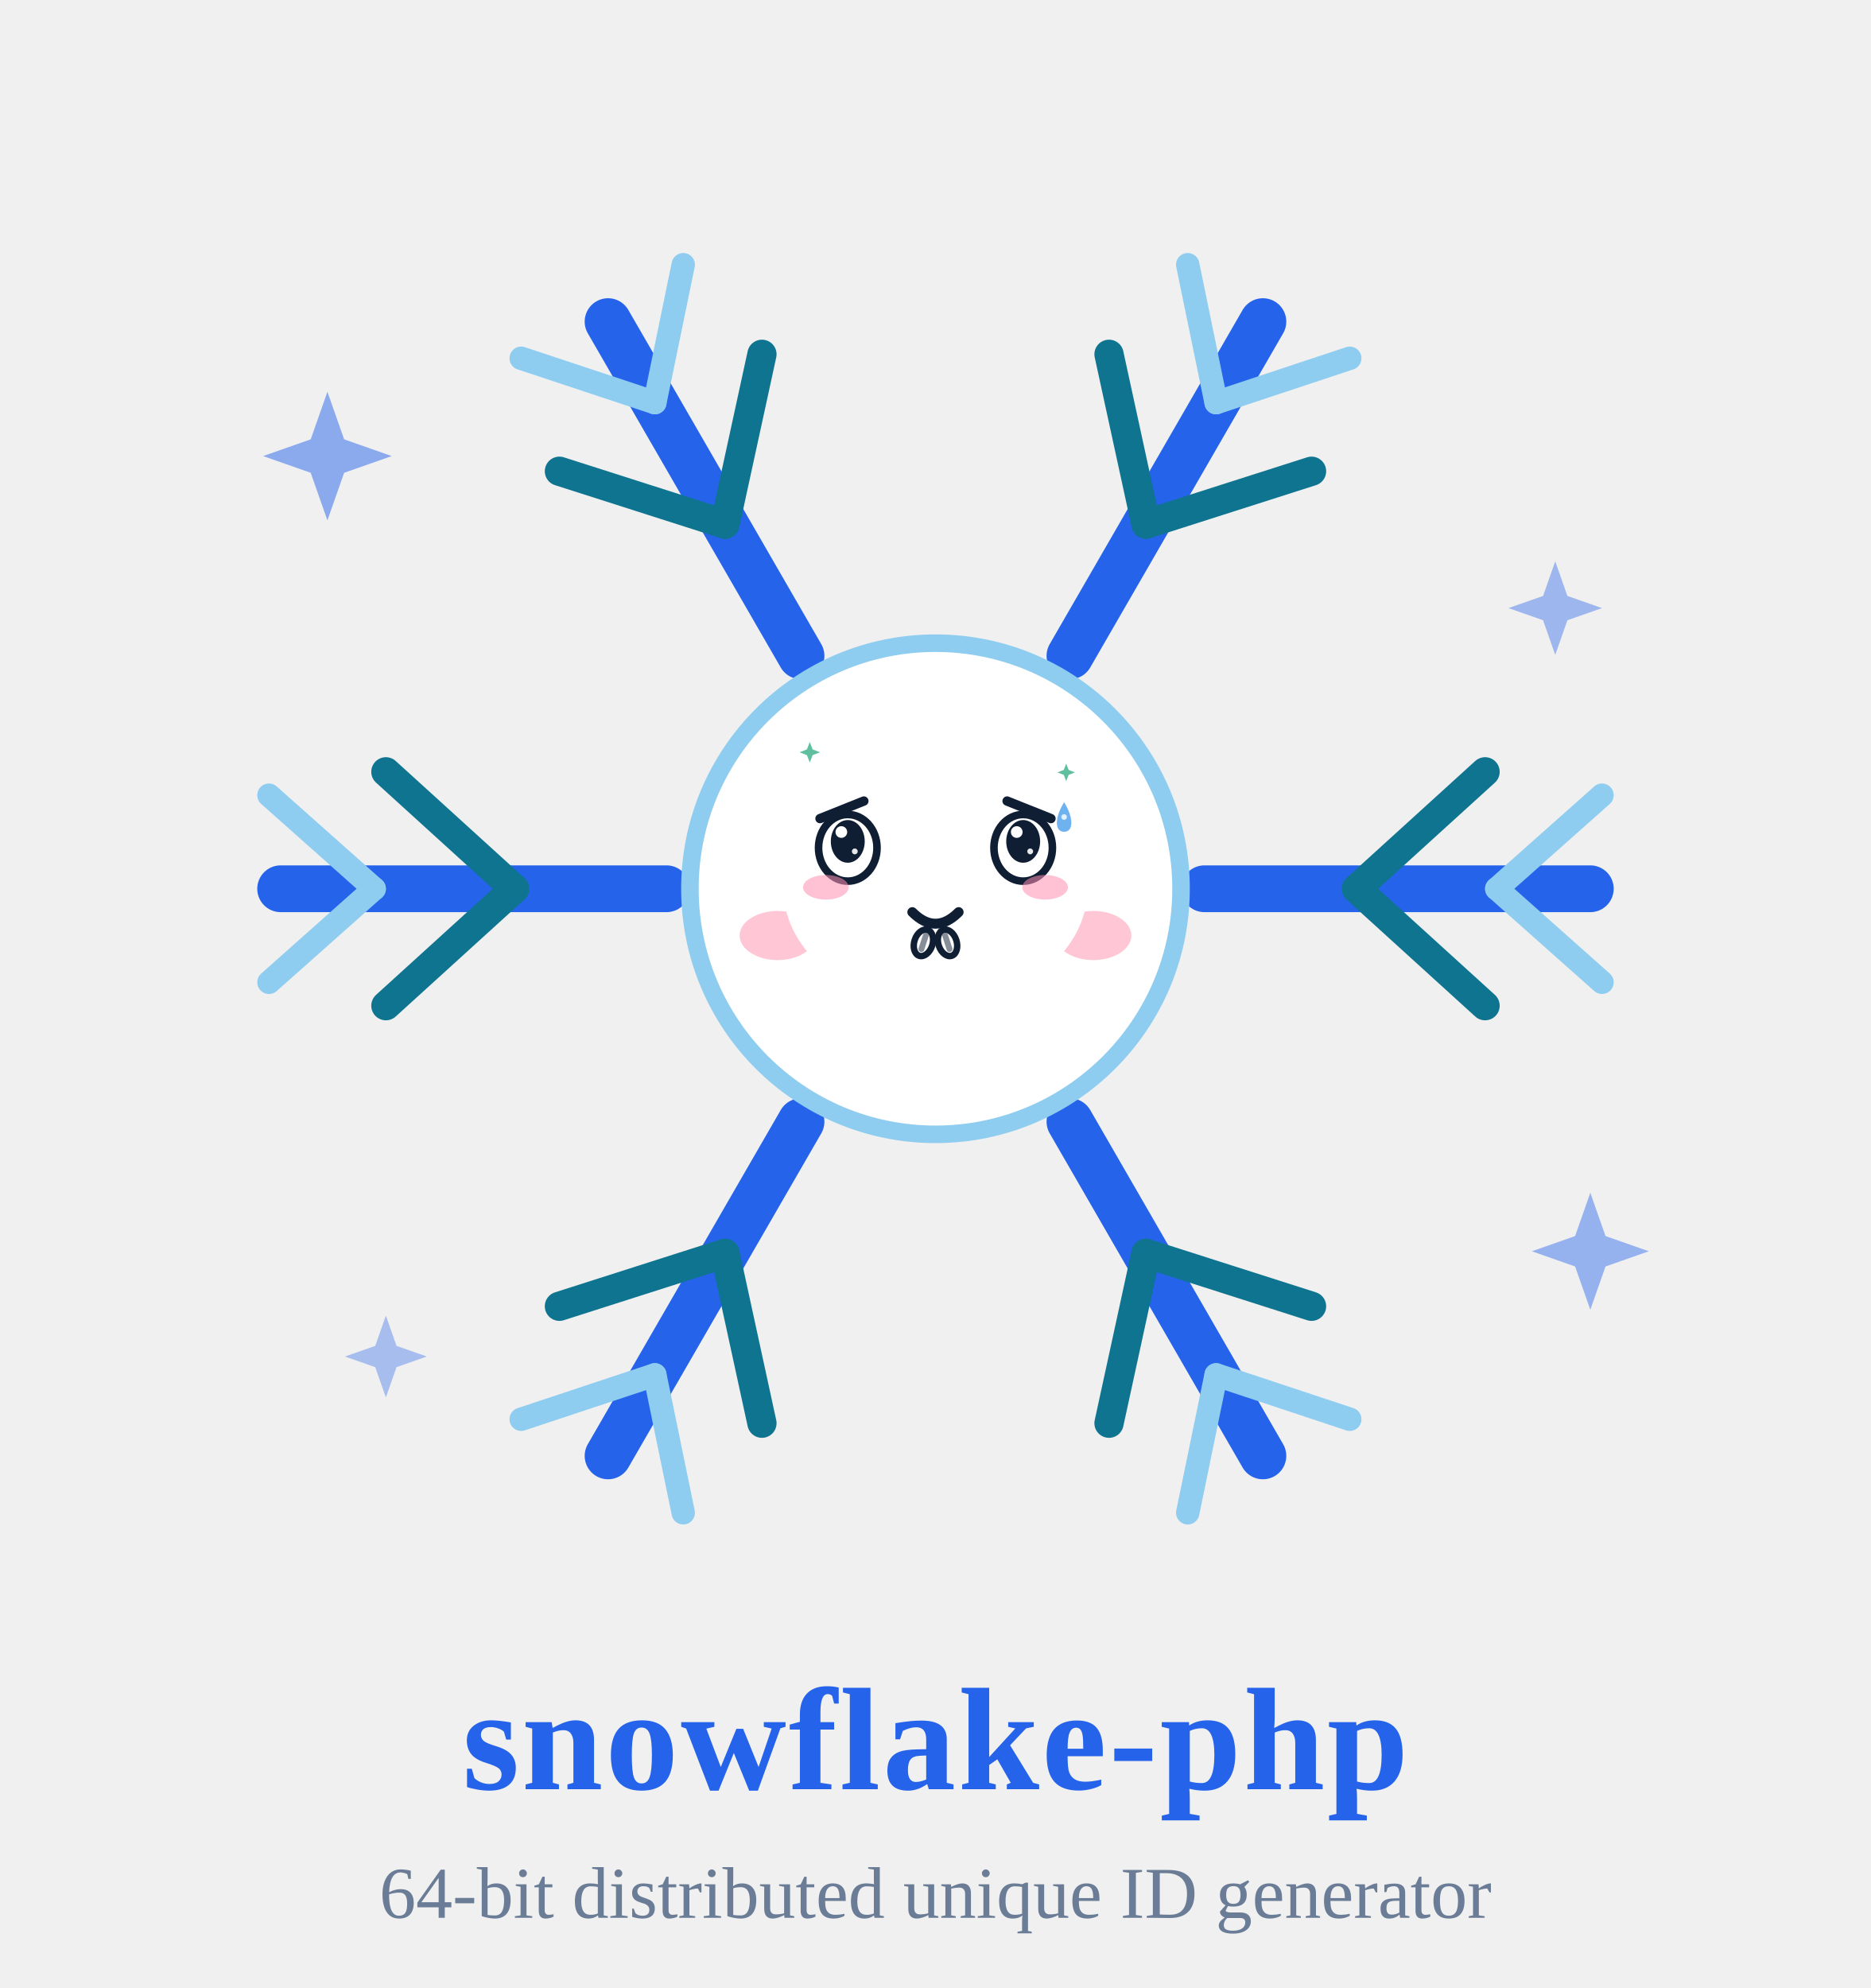
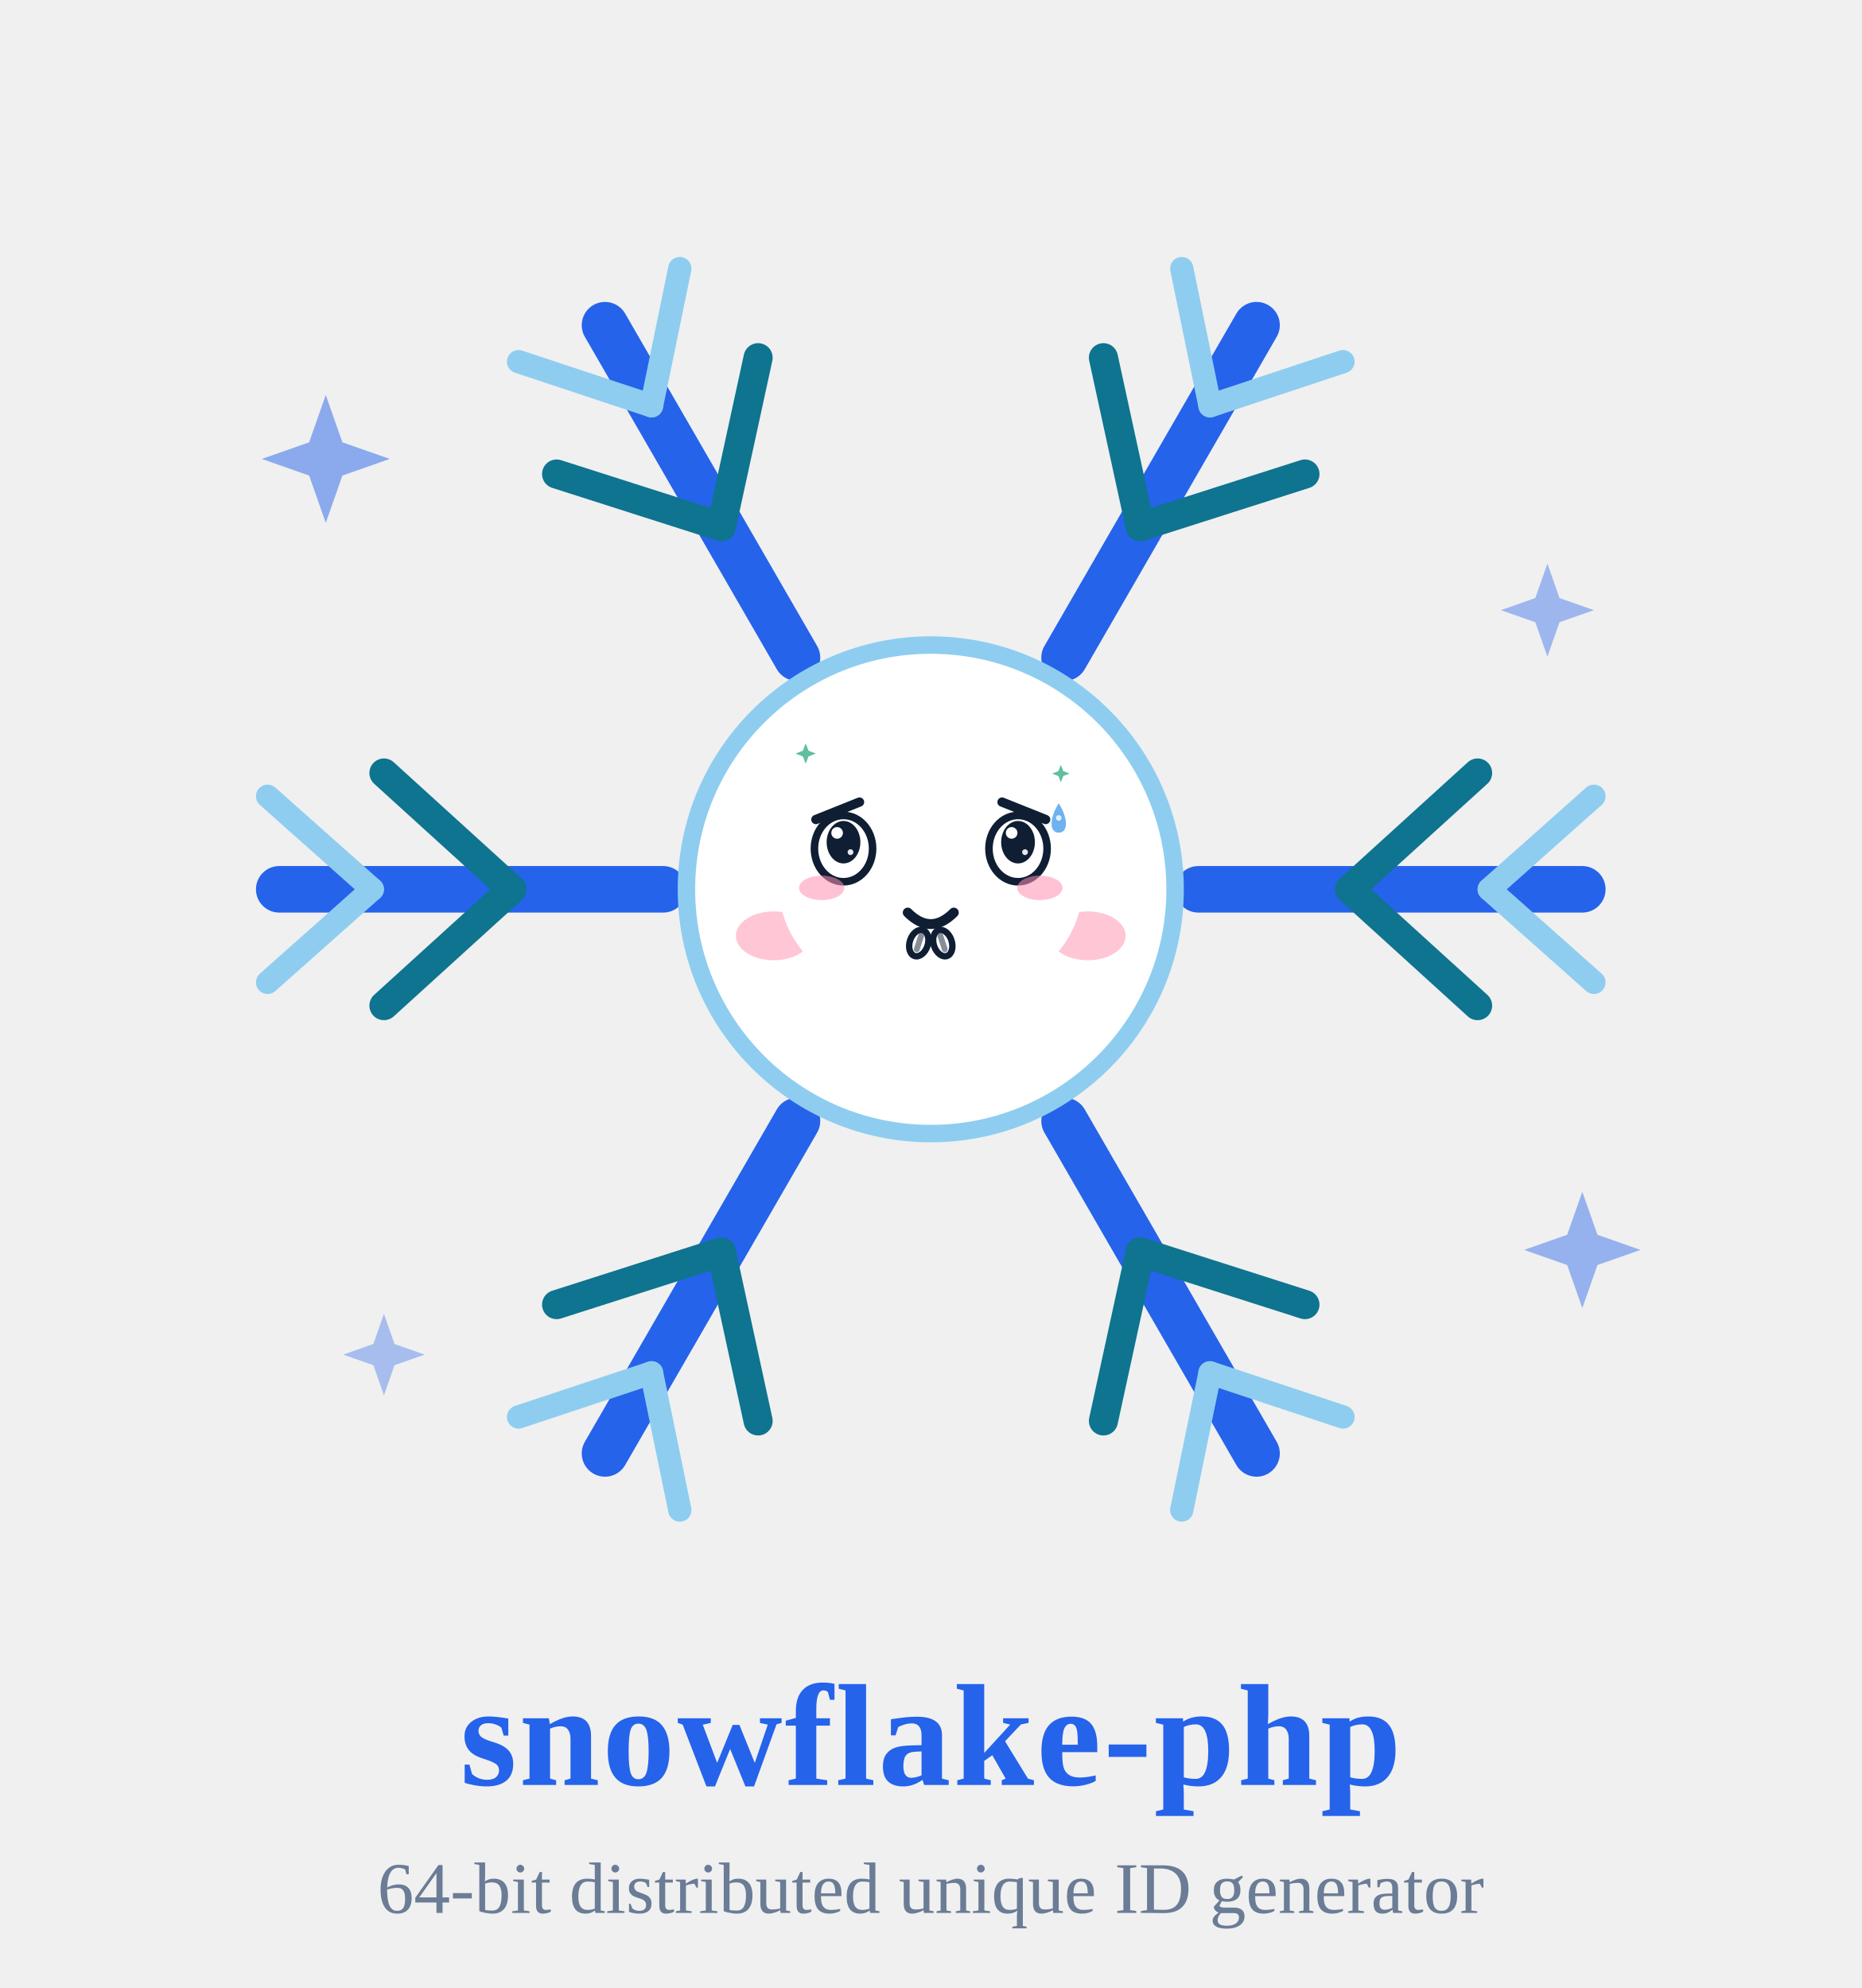
- <svg xmlns="http://www.w3.org/2000/svg" viewBox="0 0 320 340" width="320" height="340" role="img" aria-label="雪花精灵 · 讨好 Pleasing">
+ <svg xmlns="http://www.w3.org/2000/svg" viewBox="0 0 320 340" width="88" height="94" role="img" aria-label="雪花精灵 · 讨好 Pleasing">
  <style>
.ex-motion { animation: ex-nod 1.7s ease-in-out infinite; transform-box: fill-box; transform-origin: 50% 50%; }
.ex-anim-tear { animation: ex-tear 1.8s ease-in infinite; transform-box: fill-box; transform-origin: center; }
.ex-anim-sweat { animation: ex-tear 1.5s ease-in infinite; transform-box: fill-box; transform-origin: center; }
.ex-anim-heart { animation: ex-heart 2.2s ease-out infinite; transform-box: fill-box; transform-origin: center; }
.ex-anim-spark { animation: ex-spark 1.9s ease-in-out infinite; transform-box: fill-box; transform-origin: center; }
.ex-anim-rain { animation: ex-rain 1.4s linear infinite; transform-box: fill-box; transform-origin: center; }
.ex-anim-confetti { animation: ex-confetti 2.4s linear infinite; transform-box: fill-box; transform-origin: center; }
.ex-anim-pulse { animation: ex-pulse 1.6s ease-in-out infinite; transform-box: fill-box; transform-origin: center; }
.ex-anim-knock { animation: ex-knock 0.55s ease-in-out infinite; transform-box: fill-box; transform-origin: center; }
.ex-anim-knockline { animation: ex-knockline 0.55s ease-out infinite; transform-box: fill-box; transform-origin: center; }
.ex-anim-palm { animation: ex-palm 0.9s ease-in-out infinite; transform-box: fill-box; transform-origin: center; }
.ex-anim-steam { animation: ex-steam 1.8s ease-out infinite; transform-box: fill-box; transform-origin: center; }
.ex-anim-shock { animation: ex-shock 0.5s ease-in-out infinite; transform-box: fill-box; transform-origin: center; }
.ex-anim-please { animation: ex-please 1.4s ease-in-out infinite; transform-box: fill-box; transform-origin: center; }
.ex-anim-drift { animation: ex-drift 4.5s ease-in-out infinite; transform-box: fill-box; transform-origin: center; }
@keyframes ex-nod { 0%,100% { transform: translateY(0); } 50% { transform: translateY(1.6px); } }
@keyframes ex-tear { 0% { transform: translateY(0); opacity: 0; } 18% { opacity: 1; } 100% { transform: translateY(8px); opacity: 0; } }
@keyframes ex-heart { 0% { transform: translateY(0) scale(.65); opacity: 0; } 20% { opacity: 1; } 100% { transform: translateY(-10px) scale(1.15); opacity: 0; } }
@keyframes ex-spark { 0%,100% { transform: scale(.6) rotate(0deg); opacity: .3; } 50% { transform: scale(1.15) rotate(25deg); opacity: 1; } }
@keyframes ex-rain { 0% { transform: translateY(0); opacity: 0; } 20% { opacity: 1; } 100% { transform: translateY(8px); opacity: 0; } }
@keyframes ex-confetti { 0% { transform: translateY(-4px) rotate(0deg); opacity: 1; } 100% { transform: translateY(14px) rotate(200deg); opacity: 0; } }
@keyframes ex-pulse { 0%,100% { transform: scale(1); opacity: .35; } 50% { transform: scale(1.18); opacity: .7; } }
@keyframes ex-knock { 0%,100% { transform: translateX(3px); } 35% { transform: translateX(0); } }
@keyframes ex-knockline { 0%,100% { transform: scaleX(.6); opacity: .35; } 35% { transform: scaleX(1); opacity: 1; } }
@keyframes ex-palm { 0%,100% { transform: translateY(0) rotate(0deg); } 50% { transform: translateY(-1px) rotate(-4deg); } }
@keyframes ex-steam { 0% { transform: translateY(0); opacity: .7; } 100% { transform: translateY(-7px); opacity: 0; } }
@keyframes ex-shock { 0%,100% { transform: scaleX(.7); opacity: .4; } 50% { transform: scaleX(1.25); opacity: 1; } }
@keyframes ex-please { 0%,100% { transform: translateY(0); } 50% { transform: translateY(-1.5px); } }
@keyframes ex-drift { 0%,100% { transform: translateY(0); } 50% { transform: translateY(-1.5px); } }
@media (prefers-reduced-motion: reduce) {
  .ex-motion, [class*="ex-anim-"] { animation: none !important; }
}
</style>
  <g class="ex-motion ex-pleasing">
    <g class="ex-base">
      <defs>
</defs>
      <g opacity="0.9">
        <path d="M56,67 L58.86,75.14 L67,78 L58.86,80.86 L56,89 L53.14,80.86 L45,78 L53.14,75.14 Z" fill="#2563eb" opacity="0.55" />
        <path d="M266,96 L268.08,101.92 L274,104 L268.08,106.08 L266,112 L263.92,106.08 L258,104 L263.92,101.92 Z" fill="#2563eb" opacity="0.45" />
        <path d="M66,225 L67.82,230.18 L73,232 L67.82,233.82 L66,239 L64.18,233.82 L59,232 L64.18,230.18 Z" fill="#2563eb" opacity="0.4" />
        <path d="M272,204 L274.6,211.4 L282,214 L274.6,216.6 L272,224 L269.4,216.6 L262,214 L269.4,211.4 Z" fill="#2563eb" opacity="0.5" />
      </g>
      <g>
        <g transform="rotate(0 160 152)">
          <line x1="206.0" y1="152.0" x2="272.0" y2="152.0" stroke="#2563eb" stroke-width="8" stroke-linecap="round" />
          <line x1="232.0" y1="152.0" x2="254.0" y2="132.0" stroke="#0e7490" stroke-width="5" stroke-linecap="round" />
          <line x1="232.0" y1="152.0" x2="254.0" y2="172.0" stroke="#0e7490" stroke-width="5" stroke-linecap="round" />
          <line x1="256.0" y1="152.0" x2="274.0" y2="136.0" stroke="#8ecdf0" stroke-width="4" stroke-linecap="round" />
          <line x1="256.0" y1="152.0" x2="274.0" y2="168.0" stroke="#8ecdf0" stroke-width="4" stroke-linecap="round" />
        </g>
        <g transform="rotate(60 160 152)">
          <line x1="206.0" y1="152.0" x2="272.0" y2="152.0" stroke="#2563eb" stroke-width="8" stroke-linecap="round" />
          <line x1="232.0" y1="152.0" x2="254.0" y2="132.0" stroke="#0e7490" stroke-width="5" stroke-linecap="round" />
          <line x1="232.0" y1="152.0" x2="254.0" y2="172.0" stroke="#0e7490" stroke-width="5" stroke-linecap="round" />
          <line x1="256.0" y1="152.0" x2="274.0" y2="136.0" stroke="#8ecdf0" stroke-width="4" stroke-linecap="round" />
          <line x1="256.0" y1="152.0" x2="274.0" y2="168.0" stroke="#8ecdf0" stroke-width="4" stroke-linecap="round" />
        </g>
        <g transform="rotate(120 160 152)">
          <line x1="206.0" y1="152.0" x2="272.0" y2="152.0" stroke="#2563eb" stroke-width="8" stroke-linecap="round" />
          <line x1="232.0" y1="152.0" x2="254.0" y2="132.0" stroke="#0e7490" stroke-width="5" stroke-linecap="round" />
          <line x1="232.0" y1="152.0" x2="254.0" y2="172.0" stroke="#0e7490" stroke-width="5" stroke-linecap="round" />
          <line x1="256.0" y1="152.0" x2="274.0" y2="136.0" stroke="#8ecdf0" stroke-width="4" stroke-linecap="round" />
          <line x1="256.0" y1="152.0" x2="274.0" y2="168.0" stroke="#8ecdf0" stroke-width="4" stroke-linecap="round" />
        </g>
        <g transform="rotate(180 160 152)">
          <line x1="206.0" y1="152.0" x2="272.0" y2="152.0" stroke="#2563eb" stroke-width="8" stroke-linecap="round" />
          <line x1="232.0" y1="152.0" x2="254.0" y2="132.0" stroke="#0e7490" stroke-width="5" stroke-linecap="round" />
          <line x1="232.0" y1="152.0" x2="254.0" y2="172.0" stroke="#0e7490" stroke-width="5" stroke-linecap="round" />
          <line x1="256.0" y1="152.0" x2="274.0" y2="136.0" stroke="#8ecdf0" stroke-width="4" stroke-linecap="round" />
          <line x1="256.0" y1="152.0" x2="274.0" y2="168.0" stroke="#8ecdf0" stroke-width="4" stroke-linecap="round" />
        </g>
        <g transform="rotate(240 160 152)">
          <line x1="206.0" y1="152.0" x2="272.0" y2="152.0" stroke="#2563eb" stroke-width="8" stroke-linecap="round" />
          <line x1="232.0" y1="152.0" x2="254.0" y2="132.0" stroke="#0e7490" stroke-width="5" stroke-linecap="round" />
          <line x1="232.0" y1="152.0" x2="254.0" y2="172.0" stroke="#0e7490" stroke-width="5" stroke-linecap="round" />
          <line x1="256.0" y1="152.0" x2="274.0" y2="136.0" stroke="#8ecdf0" stroke-width="4" stroke-linecap="round" />
          <line x1="256.0" y1="152.0" x2="274.0" y2="168.0" stroke="#8ecdf0" stroke-width="4" stroke-linecap="round" />
        </g>
        <g transform="rotate(300 160 152)">
          <line x1="206.0" y1="152.0" x2="272.0" y2="152.0" stroke="#2563eb" stroke-width="8" stroke-linecap="round" />
          <line x1="232.0" y1="152.0" x2="254.0" y2="132.0" stroke="#0e7490" stroke-width="5" stroke-linecap="round" />
          <line x1="232.0" y1="152.0" x2="254.0" y2="172.0" stroke="#0e7490" stroke-width="5" stroke-linecap="round" />
          <line x1="256.0" y1="152.0" x2="274.0" y2="136.0" stroke="#8ecdf0" stroke-width="4" stroke-linecap="round" />
          <line x1="256.0" y1="152.0" x2="274.0" y2="168.0" stroke="#8ecdf0" stroke-width="4" stroke-linecap="round" />
        </g>
        <circle cx="160" cy="152" r="42" fill="#ffffff" stroke="#8ecdf0" stroke-width="3" />
        <circle cx="145" cy="145" r="5" fill="#0f1e33" />
        <circle cx="175" cy="145" r="5" fill="#0f1e33" />
        <circle cx="146.8" cy="143.2" r="1.7" fill="#ffffff" />
        <circle cx="176.8" cy="143.2" r="1.7" fill="#ffffff" />
        <path d="M146,163 Q160,175 174,163" fill="none" stroke="#0f1e33" stroke-width="3.4" stroke-linecap="round" />
        <ellipse cx="133" cy="160" rx="6.5" ry="4.2" fill="#ffb3c7" opacity="0.75" />
        <ellipse cx="187" cy="160" rx="6.5" ry="4.2" fill="#ffb3c7" opacity="0.75" />
      </g>
      <text x="160" y="306" font-size="25.0" fill="#2563eb" font-weight="700" text-anchor="middle" letter-spacing="0.4">snowflake-php</text>
      <text x="160" y="328" font-size="12.5" fill="#6b7c96" font-weight="400" text-anchor="middle">64-bit distributed unique ID generator</text>
    </g>
    <g class="ex-face">
      <ellipse cx="160" cy="152" rx="26" ry="20" fill="#FFFFFF" />
      <path d="M 140.25,140 L 147.75,137" stroke="#0F1E33" stroke-width="1.6" stroke-linecap="round" />
      <path d="M 179.75,140 L 172.25,137" stroke="#0F1E33" stroke-width="1.6" stroke-linecap="round" />
      <ellipse cx="145" cy="145" rx="5" ry="5.7" fill="#FFFFFF" stroke="#0F1E33" stroke-width="1.3" />
      <ellipse cx="145" cy="143.9" rx="2.9" ry="3.65" fill="#0F1E33" />
      <circle cx="143.9" cy="142.3" r="1" fill="#FFFFFF" />
      <circle cx="146.2" cy="145.61" r="0.5" fill="#FFFFFF" opacity=".9" />
      <ellipse cx="175" cy="145" rx="5" ry="5.7" fill="#FFFFFF" stroke="#0F1E33" stroke-width="1.3" />
      <ellipse cx="175" cy="143.9" rx="2.9" ry="3.65" fill="#0F1E33" />
      <circle cx="173.9" cy="142.3" r="1" fill="#FFFFFF" />
      <circle cx="176.2" cy="145.61" r="0.5" fill="#FFFFFF" opacity=".9" />
      <path d="M 156.04,156 Q 160,159.96 163.96,156" fill="none" stroke="#0F1E33" stroke-width="1.7" stroke-linecap="round" />
      <ellipse cx="141.25" cy="151.75" rx="3.9" ry="2.1" fill="#FF8FB3" opacity="0.55" />
      <ellipse cx="178.75" cy="151.75" rx="3.9" ry="2.1" fill="#FF8FB3" opacity="0.55" />
      <g transform="translate(0 0)">
        <path class="ex-anim-sweat" style="animation-delay:0.2s" d="M 182,137.2 C 183.65,139.84 183.65,142.26 182,142.26 C 180.35,142.26 180.35,139.84 182,137.2 Z" fill="#6FB2F0" />
        <circle cx="182" cy="139.73" r="0.48" fill="#FFFFFF" opacity=".8" />
      </g>
      <path class="ex-anim-spark" style="animation-delay:0.3s" d="M 138.5,126.91 L 138.99,128.17 L 140.25,128.66 L 138.99,129.15 L 138.5,130.41 L 138.01,129.15 L 136.75,128.66 L 138.01,128.17 Z" fill="#5FBF9F" />
      <path class="ex-anim-spark" style="animation-delay:0.8s" d="M 182.36,130.6 L 182.78,131.68 L 183.86,132.1 L 182.78,132.52 L 182.36,133.6 L 181.94,132.52 L 180.86,132.1 L 181.94,131.68 Z" fill="#5FBF9F" />
      <g transform="translate(157.94 161.25) rotate(18)">
        <g class="ex-anim-please">
          <ellipse rx="1.57" ry="2.33" fill="#FFFFFF" stroke="#0F1E33" stroke-width="1.1" />
          <path d="M 0,-1.31 L 0,1.12" stroke="#0F1E33" stroke-width="1" stroke-linecap="round" opacity=".5" />
        </g>
      </g>
      <g transform="translate(162.06 161.25) rotate(-18)">
        <g class="ex-anim-please">
          <ellipse rx="1.57" ry="2.33" fill="#FFFFFF" stroke="#0F1E33" stroke-width="1.1" />
          <path d="M 0,-1.31 L 0,1.12" stroke="#0F1E33" stroke-width="1" stroke-linecap="round" opacity=".5" />
        </g>
      </g>
    </g>
  </g>
</svg>
